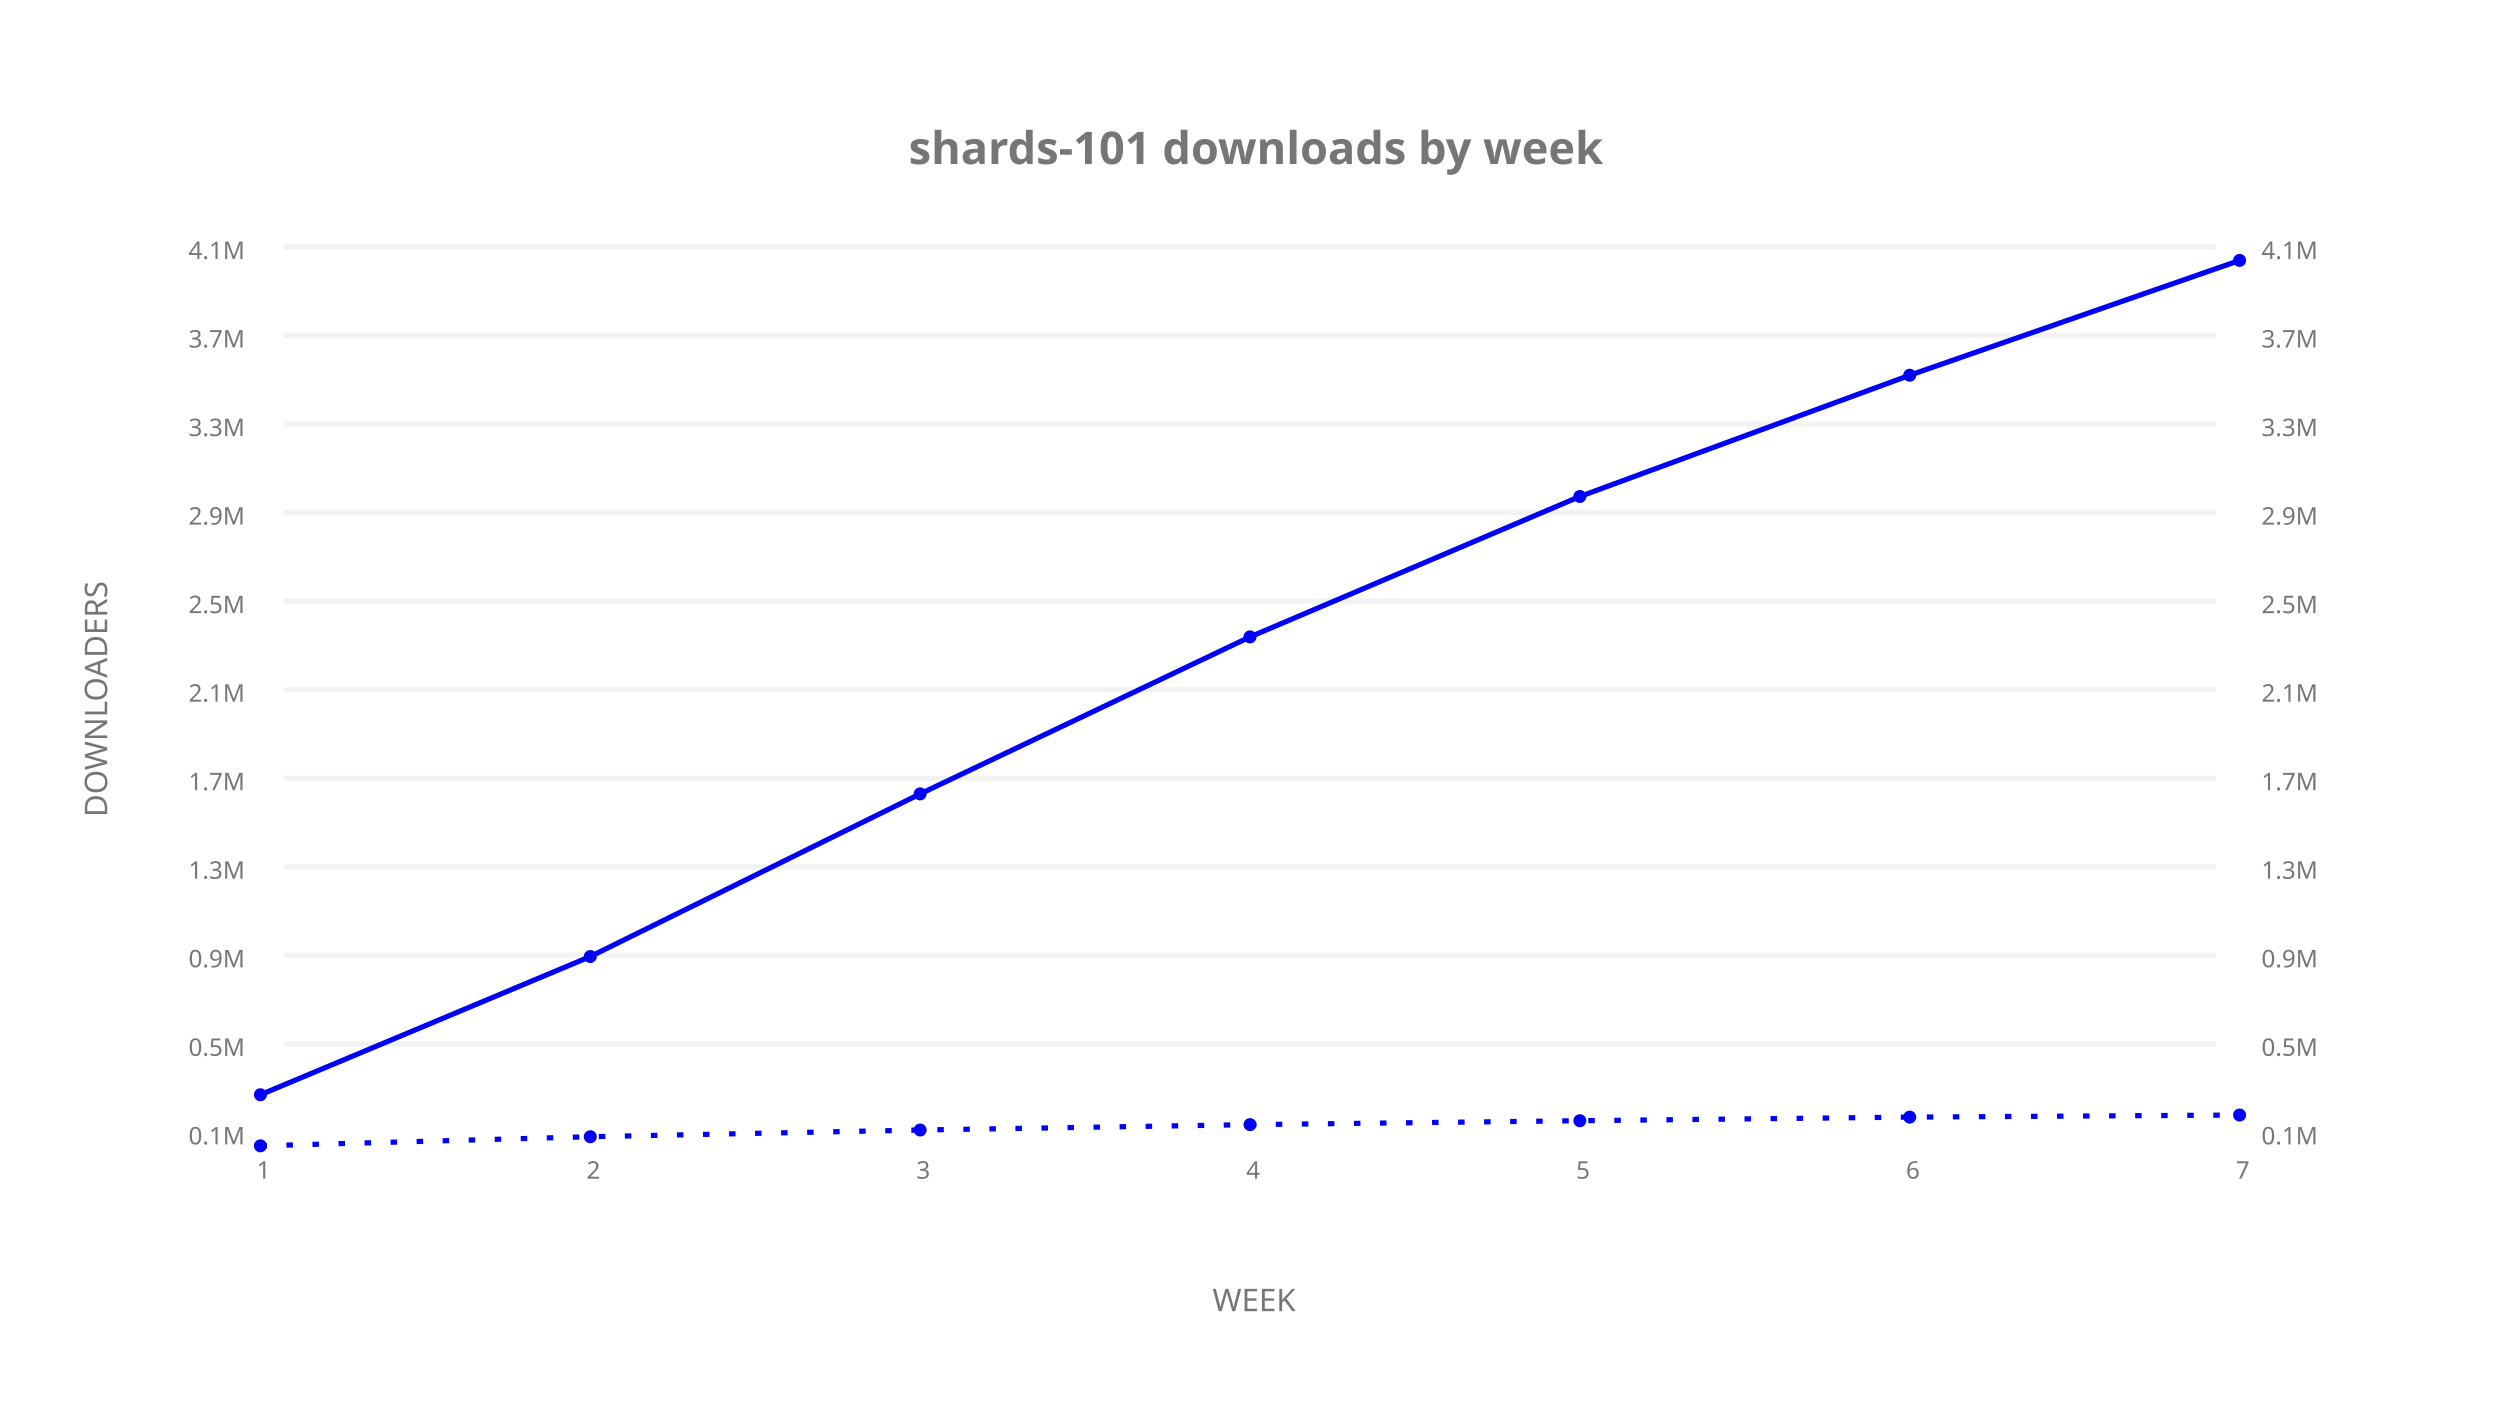
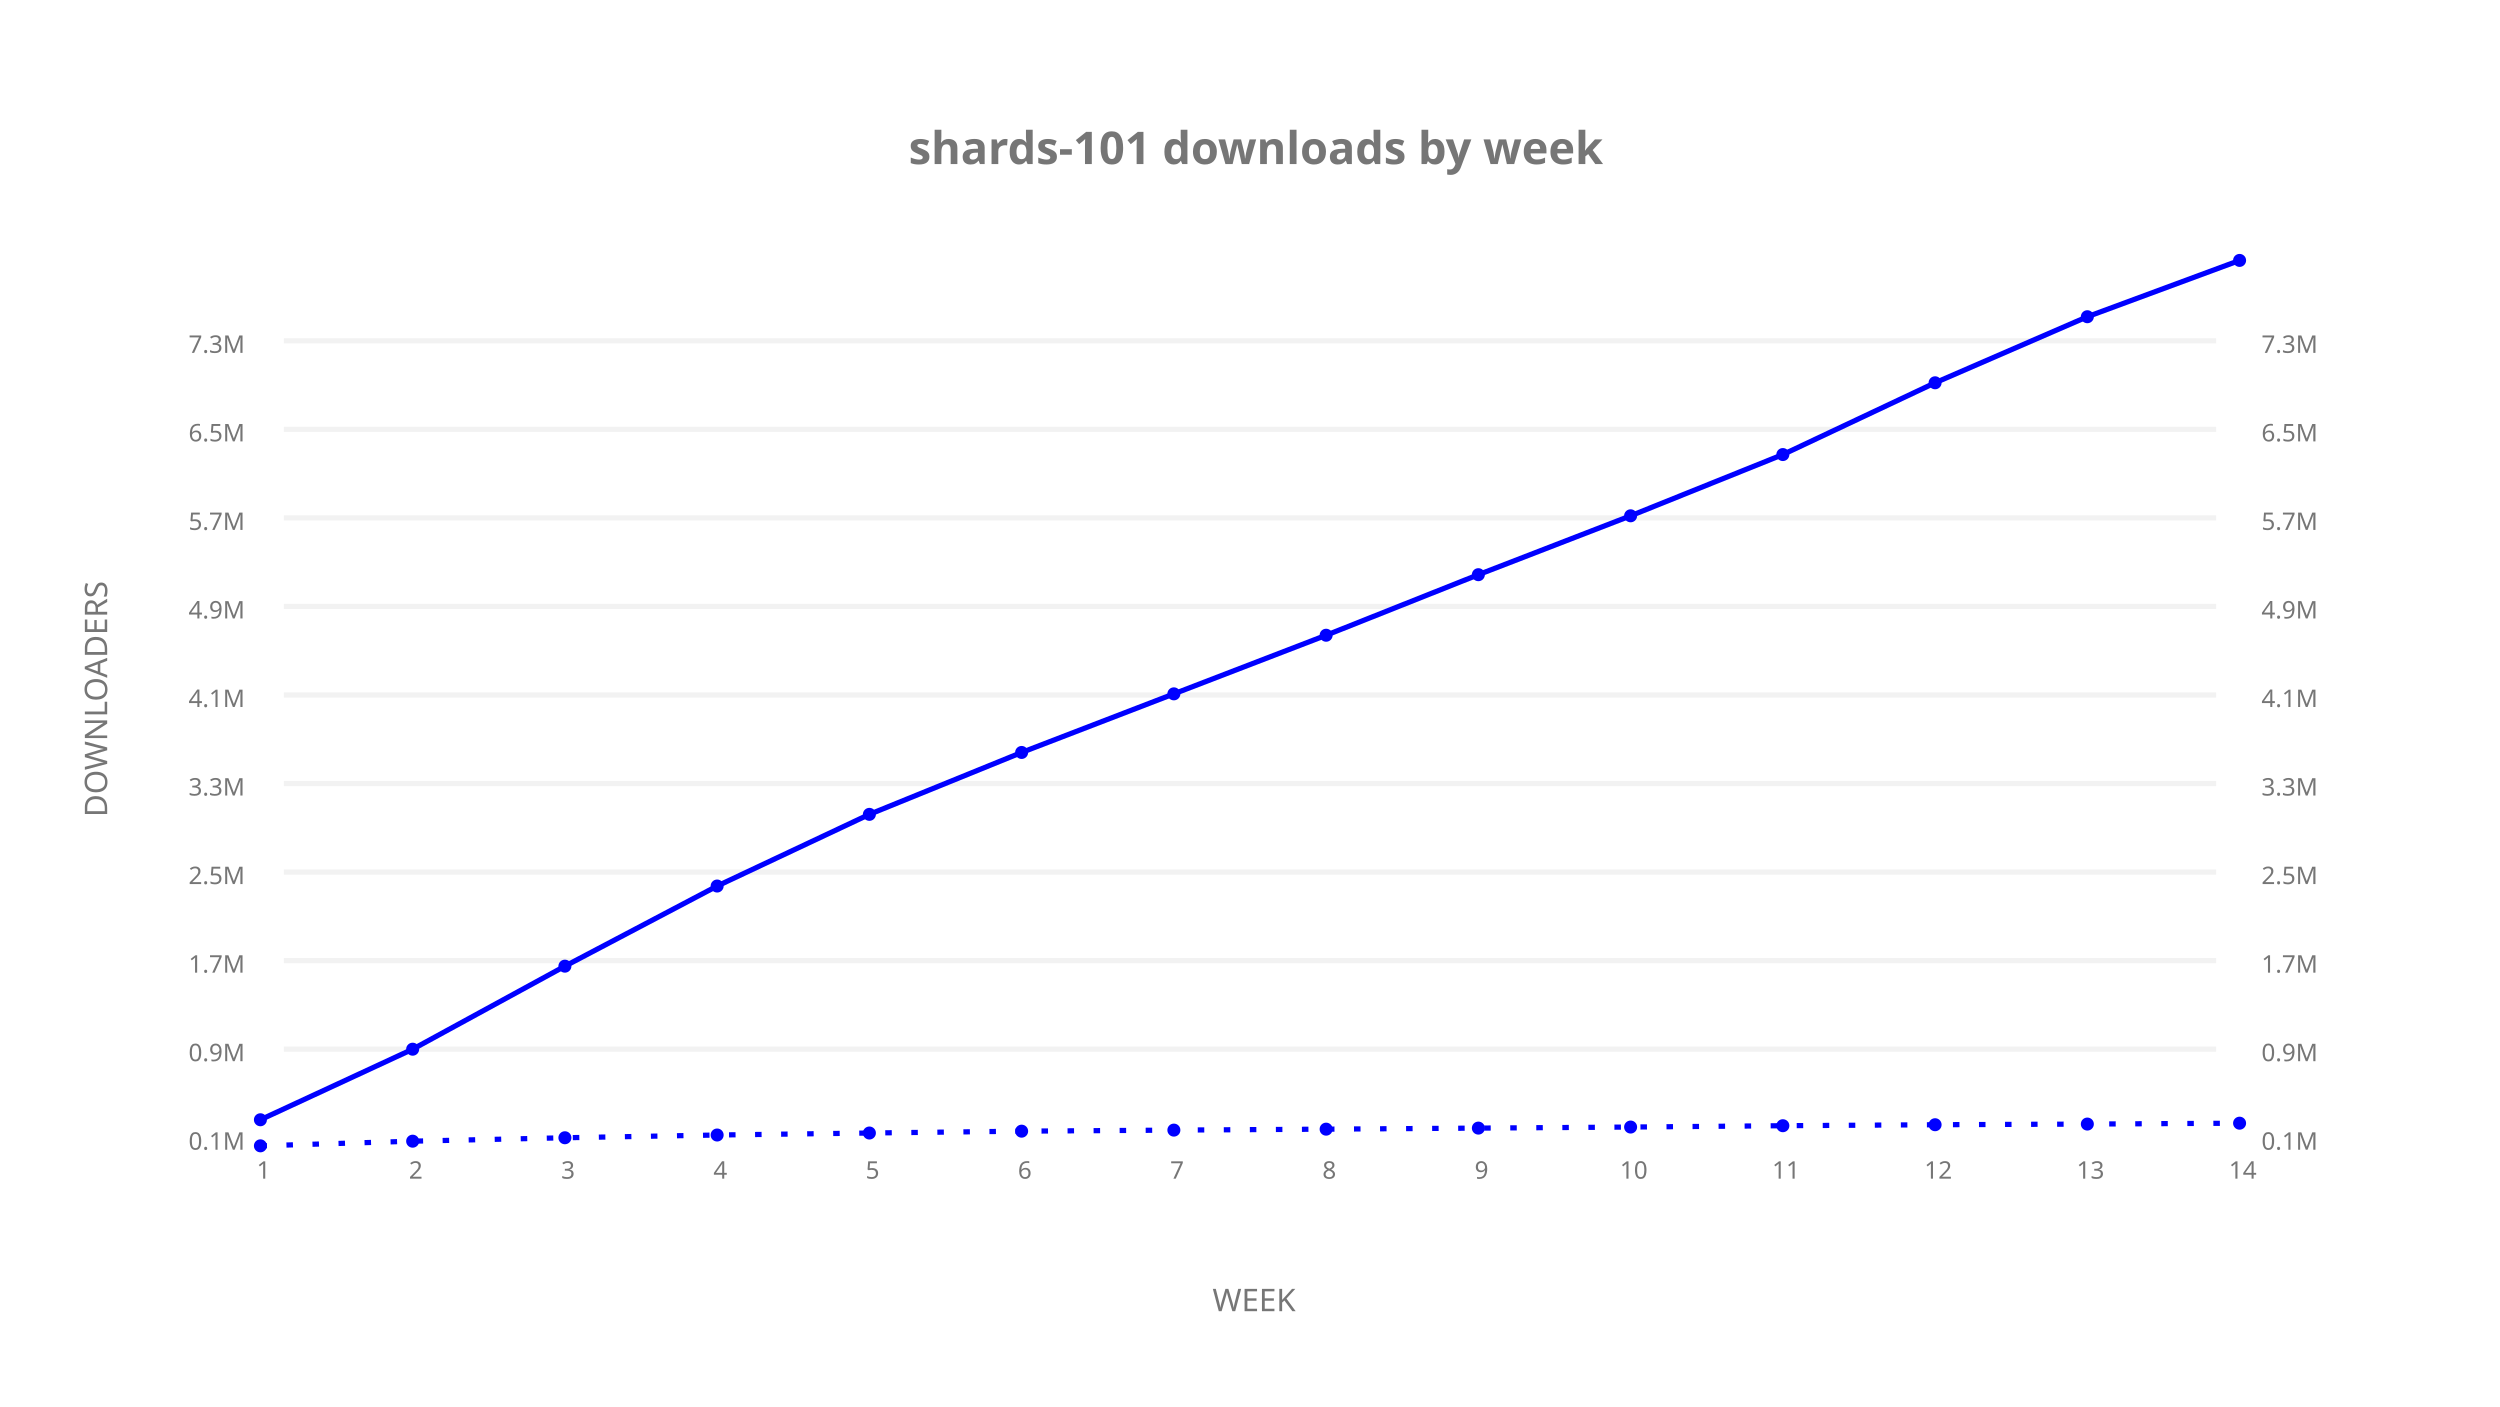
<svg xmlns="http://www.w3.org/2000/svg" xml:space="preserve" id="shards-101-downloads-by-week-shards-101-week" x="0px" y="0px" width="1920px" height="1080px" viewBox="0 0 1920 1080" enable-background="new 0 0 1920 1080" role="img">
  <g id="annotations">
    <text x="960" y="126" font-family="Atkinson Hyperlegible" font-size="26pt" text-anchor="middle" text-align="center" font-weight="600" font-style="normal" style="fill:rgb(118,118,118); fill-opacity:1; stroke:rgb(118,118,118); stroke-opacity:0; stroke-width:0.5"> shards-101 downloads by week</text>
    <g id="axes-lines">
      <text x="960" y="1007" font-family="Atkinson Hyperlegible" font-size="18pt" text-anchor="middle" text-align="center" font-weight="500" font-style="normal" style="fill:rgb(118,118,118); fill-opacity:1; stroke:rgb(118,118,118); stroke-opacity:0; stroke-width:0.5"> WEEK</text>
      <text x="73" y="540" font-family="Atkinson Hyperlegible" font-size="18pt" text-anchor="middle" text-align="center" dominant-baseline="central" font-weight="500" font-style="normal" style="fill:rgb(118,118,118); fill-opacity:1; stroke:rgb(118,118,118); stroke-opacity:0; stroke-width:0.5" transform="rotate(-90,73,540)"> DOWNLOADERS</text>
    </g>
    <g id="tic-y-label-lines">
-       <line x1="218" y1="801.65" x2="1702" y2="801.65" style="fill:rgb(0,0,255); fill-opacity:0; stroke:rgb(242,242,242); stroke-opacity:1; stroke-width:4" />
-       <line x1="218" y1="733.65" x2="1702" y2="733.65" style="fill:rgb(0,0,255); fill-opacity:0; stroke:rgb(242,242,242); stroke-opacity:1; stroke-width:4" />
-       <line x1="218" y1="665.65" x2="1702" y2="665.65" style="fill:rgb(0,0,255); fill-opacity:0; stroke:rgb(242,242,242); stroke-opacity:1; stroke-width:4" />
-       <line x1="218" y1="597.65" x2="1702" y2="597.65" style="fill:rgb(0,0,255); fill-opacity:0; stroke:rgb(242,242,242); stroke-opacity:1; stroke-width:4" />
-       <line x1="218" y1="529.65" x2="1702" y2="529.65" style="fill:rgb(0,0,255); fill-opacity:0; stroke:rgb(242,242,242); stroke-opacity:1; stroke-width:4" />
-       <line x1="218" y1="461.65" x2="1702" y2="461.65" style="fill:rgb(0,0,255); fill-opacity:0; stroke:rgb(242,242,242); stroke-opacity:1; stroke-width:4" />
-       <line x1="218" y1="393.65" x2="1702" y2="393.65" style="fill:rgb(0,0,255); fill-opacity:0; stroke:rgb(242,242,242); stroke-opacity:1; stroke-width:4" />
-       <line x1="218" y1="325.65" x2="1702" y2="325.65" style="fill:rgb(0,0,255); fill-opacity:0; stroke:rgb(242,242,242); stroke-opacity:1; stroke-width:4" />
-       <line x1="218" y1="257.65" x2="1702" y2="257.65" style="fill:rgb(0,0,255); fill-opacity:0; stroke:rgb(242,242,242); stroke-opacity:1; stroke-width:4" />
-       <line x1="218" y1="189.65" x2="1702" y2="189.65" style="fill:rgb(0,0,255); fill-opacity:0; stroke:rgb(242,242,242); stroke-opacity:1; stroke-width:4" />
+       <line x1="218" y1="805.738" x2="1702" y2="805.738" style="fill:rgb(0,0,255); fill-opacity:0; stroke:rgb(242,242,242); stroke-opacity:1; stroke-width:4" />
+       <line x1="218" y1="737.738" x2="1702" y2="737.738" style="fill:rgb(0,0,255); fill-opacity:0; stroke:rgb(242,242,242); stroke-opacity:1; stroke-width:4" />
+       <line x1="218" y1="669.738" x2="1702" y2="669.738" style="fill:rgb(0,0,255); fill-opacity:0; stroke:rgb(242,242,242); stroke-opacity:1; stroke-width:4" />
+       <line x1="218" y1="601.738" x2="1702" y2="601.738" style="fill:rgb(0,0,255); fill-opacity:0; stroke:rgb(242,242,242); stroke-opacity:1; stroke-width:4" />
+       <line x1="218" y1="533.738" x2="1702" y2="533.738" style="fill:rgb(0,0,255); fill-opacity:0; stroke:rgb(242,242,242); stroke-opacity:1; stroke-width:4" />
+       <line x1="218" y1="465.738" x2="1702" y2="465.738" style="fill:rgb(0,0,255); fill-opacity:0; stroke:rgb(242,242,242); stroke-opacity:1; stroke-width:4" />
+       <line x1="218" y1="397.738" x2="1702" y2="397.738" style="fill:rgb(0,0,255); fill-opacity:0; stroke:rgb(242,242,242); stroke-opacity:1; stroke-width:4" />
+       <line x1="218" y1="329.738" x2="1702" y2="329.738" style="fill:rgb(0,0,255); fill-opacity:0; stroke:rgb(242,242,242); stroke-opacity:1; stroke-width:4" />
+       <line x1="218" y1="261.738" x2="1702" y2="261.738" style="fill:rgb(0,0,255); fill-opacity:0; stroke:rgb(242,242,242); stroke-opacity:1; stroke-width:4" />
    </g>
    <g id="tic-x-labels">
      <text x="200" y="898" font-family="Atkinson Hyperlegible" font-size="14pt" text-anchor="middle" text-align="center" dominant-baseline="central" font-weight="400" font-style="normal" style="fill:rgb(118,118,118); fill-opacity:1; stroke:rgb(118,118,118); stroke-opacity:0; stroke-width:0.5"> 1</text>
-       <text x="453.333" y="898" font-family="Atkinson Hyperlegible" font-size="14pt" text-anchor="middle" text-align="center" dominant-baseline="central" font-weight="400" font-style="normal" style="fill:rgb(118,118,118); fill-opacity:1; stroke:rgb(118,118,118); stroke-opacity:0; stroke-width:0.5"> 2</text>
-       <text x="706.667" y="898" font-family="Atkinson Hyperlegible" font-size="14pt" text-anchor="middle" text-align="center" dominant-baseline="central" font-weight="400" font-style="normal" style="fill:rgb(118,118,118); fill-opacity:1; stroke:rgb(118,118,118); stroke-opacity:0; stroke-width:0.5"> 3</text>
-       <text x="960" y="898" font-family="Atkinson Hyperlegible" font-size="14pt" text-anchor="middle" text-align="center" dominant-baseline="central" font-weight="400" font-style="normal" style="fill:rgb(118,118,118); fill-opacity:1; stroke:rgb(118,118,118); stroke-opacity:0; stroke-width:0.5"> 4</text>
-       <text x="1213.333" y="898" font-family="Atkinson Hyperlegible" font-size="14pt" text-anchor="middle" text-align="center" dominant-baseline="central" font-weight="400" font-style="normal" style="fill:rgb(118,118,118); fill-opacity:1; stroke:rgb(118,118,118); stroke-opacity:0; stroke-width:0.5"> 5</text>
-       <text x="1466.667" y="898" font-family="Atkinson Hyperlegible" font-size="14pt" text-anchor="middle" text-align="center" dominant-baseline="central" font-weight="400" font-style="normal" style="fill:rgb(118,118,118); fill-opacity:1; stroke:rgb(118,118,118); stroke-opacity:0; stroke-width:0.5"> 6</text>
-       <text x="1720" y="898" font-family="Atkinson Hyperlegible" font-size="14pt" text-anchor="middle" text-align="center" dominant-baseline="central" font-weight="400" font-style="normal" style="fill:rgb(118,118,118); fill-opacity:1; stroke:rgb(118,118,118); stroke-opacity:0; stroke-width:0.5"> 7</text>
+       <text x="316.923" y="898" font-family="Atkinson Hyperlegible" font-size="14pt" text-anchor="middle" text-align="center" dominant-baseline="central" font-weight="400" font-style="normal" style="fill:rgb(118,118,118); fill-opacity:1; stroke:rgb(118,118,118); stroke-opacity:0; stroke-width:0.5"> 2</text>
+       <text x="433.846" y="898" font-family="Atkinson Hyperlegible" font-size="14pt" text-anchor="middle" text-align="center" dominant-baseline="central" font-weight="400" font-style="normal" style="fill:rgb(118,118,118); fill-opacity:1; stroke:rgb(118,118,118); stroke-opacity:0; stroke-width:0.5"> 3</text>
+       <text x="550.769" y="898" font-family="Atkinson Hyperlegible" font-size="14pt" text-anchor="middle" text-align="center" dominant-baseline="central" font-weight="400" font-style="normal" style="fill:rgb(118,118,118); fill-opacity:1; stroke:rgb(118,118,118); stroke-opacity:0; stroke-width:0.5"> 4</text>
+       <text x="667.692" y="898" font-family="Atkinson Hyperlegible" font-size="14pt" text-anchor="middle" text-align="center" dominant-baseline="central" font-weight="400" font-style="normal" style="fill:rgb(118,118,118); fill-opacity:1; stroke:rgb(118,118,118); stroke-opacity:0; stroke-width:0.5"> 5</text>
+       <text x="784.615" y="898" font-family="Atkinson Hyperlegible" font-size="14pt" text-anchor="middle" text-align="center" dominant-baseline="central" font-weight="400" font-style="normal" style="fill:rgb(118,118,118); fill-opacity:1; stroke:rgb(118,118,118); stroke-opacity:0; stroke-width:0.5"> 6</text>
+       <text x="901.538" y="898" font-family="Atkinson Hyperlegible" font-size="14pt" text-anchor="middle" text-align="center" dominant-baseline="central" font-weight="400" font-style="normal" style="fill:rgb(118,118,118); fill-opacity:1; stroke:rgb(118,118,118); stroke-opacity:0; stroke-width:0.5"> 7</text>
+       <text x="1018.462" y="898" font-family="Atkinson Hyperlegible" font-size="14pt" text-anchor="middle" text-align="center" dominant-baseline="central" font-weight="400" font-style="normal" style="fill:rgb(118,118,118); fill-opacity:1; stroke:rgb(118,118,118); stroke-opacity:0; stroke-width:0.5"> 8</text>
+       <text x="1135.385" y="898" font-family="Atkinson Hyperlegible" font-size="14pt" text-anchor="middle" text-align="center" dominant-baseline="central" font-weight="400" font-style="normal" style="fill:rgb(118,118,118); fill-opacity:1; stroke:rgb(118,118,118); stroke-opacity:0; stroke-width:0.5"> 9</text>
+       <text x="1252.308" y="898" font-family="Atkinson Hyperlegible" font-size="14pt" text-anchor="middle" text-align="center" dominant-baseline="central" font-weight="400" font-style="normal" style="fill:rgb(118,118,118); fill-opacity:1; stroke:rgb(118,118,118); stroke-opacity:0; stroke-width:0.5"> 10</text>
+       <text x="1369.231" y="898" font-family="Atkinson Hyperlegible" font-size="14pt" text-anchor="middle" text-align="center" dominant-baseline="central" font-weight="400" font-style="normal" style="fill:rgb(118,118,118); fill-opacity:1; stroke:rgb(118,118,118); stroke-opacity:0; stroke-width:0.5"> 11</text>
+       <text x="1486.154" y="898" font-family="Atkinson Hyperlegible" font-size="14pt" text-anchor="middle" text-align="center" dominant-baseline="central" font-weight="400" font-style="normal" style="fill:rgb(118,118,118); fill-opacity:1; stroke:rgb(118,118,118); stroke-opacity:0; stroke-width:0.5"> 12</text>
+       <text x="1603.077" y="898" font-family="Atkinson Hyperlegible" font-size="14pt" text-anchor="middle" text-align="center" dominant-baseline="central" font-weight="400" font-style="normal" style="fill:rgb(118,118,118); fill-opacity:1; stroke:rgb(118,118,118); stroke-opacity:0; stroke-width:0.5"> 13</text>
+       <text x="1720" y="898" font-family="Atkinson Hyperlegible" font-size="14pt" text-anchor="middle" text-align="center" dominant-baseline="central" font-weight="400" font-style="normal" style="fill:rgb(118,118,118); fill-opacity:1; stroke:rgb(118,118,118); stroke-opacity:0; stroke-width:0.5"> 14</text>
    </g>
    <g id="tic-y-labels">
-       <text x="164" y="871.65" font-family="Atkinson Hyperlegible" font-size="14pt" text-anchor="middle" text-align="center" dominant-baseline="central" font-weight="400" font-style="normal" style="fill:rgb(118,118,118); fill-opacity:1; stroke:rgb(118,118,118); stroke-opacity:0; stroke-width:0.5"> 0.1M</text>
-       <text x="1756" y="871.65" font-family="Atkinson Hyperlegible" font-size="14pt" text-anchor="middle" text-align="center" dominant-baseline="central" font-weight="400" font-style="normal" style="fill:rgb(118,118,118); fill-opacity:1; stroke:rgb(118,118,118); stroke-opacity:0; stroke-width:0.5"> 0.1M</text>
-       <text x="164" y="803.65" font-family="Atkinson Hyperlegible" font-size="14pt" text-anchor="middle" text-align="center" dominant-baseline="central" font-weight="400" font-style="normal" style="fill:rgb(118,118,118); fill-opacity:1; stroke:rgb(118,118,118); stroke-opacity:0; stroke-width:0.5"> 0.5M</text>
-       <text x="1756" y="803.65" font-family="Atkinson Hyperlegible" font-size="14pt" text-anchor="middle" text-align="center" dominant-baseline="central" font-weight="400" font-style="normal" style="fill:rgb(118,118,118); fill-opacity:1; stroke:rgb(118,118,118); stroke-opacity:0; stroke-width:0.5"> 0.5M</text>
-       <text x="164" y="735.65" font-family="Atkinson Hyperlegible" font-size="14pt" text-anchor="middle" text-align="center" dominant-baseline="central" font-weight="400" font-style="normal" style="fill:rgb(118,118,118); fill-opacity:1; stroke:rgb(118,118,118); stroke-opacity:0; stroke-width:0.5"> 0.9M</text>
-       <text x="1756" y="735.65" font-family="Atkinson Hyperlegible" font-size="14pt" text-anchor="middle" text-align="center" dominant-baseline="central" font-weight="400" font-style="normal" style="fill:rgb(118,118,118); fill-opacity:1; stroke:rgb(118,118,118); stroke-opacity:0; stroke-width:0.5"> 0.9M</text>
-       <text x="164" y="667.65" font-family="Atkinson Hyperlegible" font-size="14pt" text-anchor="middle" text-align="center" dominant-baseline="central" font-weight="400" font-style="normal" style="fill:rgb(118,118,118); fill-opacity:1; stroke:rgb(118,118,118); stroke-opacity:0; stroke-width:0.5"> 1.3M</text>
-       <text x="1756" y="667.65" font-family="Atkinson Hyperlegible" font-size="14pt" text-anchor="middle" text-align="center" dominant-baseline="central" font-weight="400" font-style="normal" style="fill:rgb(118,118,118); fill-opacity:1; stroke:rgb(118,118,118); stroke-opacity:0; stroke-width:0.5"> 1.3M</text>
-       <text x="164" y="599.65" font-family="Atkinson Hyperlegible" font-size="14pt" text-anchor="middle" text-align="center" dominant-baseline="central" font-weight="400" font-style="normal" style="fill:rgb(118,118,118); fill-opacity:1; stroke:rgb(118,118,118); stroke-opacity:0; stroke-width:0.5"> 1.7M</text>
-       <text x="1756" y="599.65" font-family="Atkinson Hyperlegible" font-size="14pt" text-anchor="middle" text-align="center" dominant-baseline="central" font-weight="400" font-style="normal" style="fill:rgb(118,118,118); fill-opacity:1; stroke:rgb(118,118,118); stroke-opacity:0; stroke-width:0.5"> 1.7M</text>
-       <text x="164" y="531.65" font-family="Atkinson Hyperlegible" font-size="14pt" text-anchor="middle" text-align="center" dominant-baseline="central" font-weight="400" font-style="normal" style="fill:rgb(118,118,118); fill-opacity:1; stroke:rgb(118,118,118); stroke-opacity:0; stroke-width:0.5"> 2.1M</text>
-       <text x="1756" y="531.65" font-family="Atkinson Hyperlegible" font-size="14pt" text-anchor="middle" text-align="center" dominant-baseline="central" font-weight="400" font-style="normal" style="fill:rgb(118,118,118); fill-opacity:1; stroke:rgb(118,118,118); stroke-opacity:0; stroke-width:0.5"> 2.1M</text>
-       <text x="164" y="463.65" font-family="Atkinson Hyperlegible" font-size="14pt" text-anchor="middle" text-align="center" dominant-baseline="central" font-weight="400" font-style="normal" style="fill:rgb(118,118,118); fill-opacity:1; stroke:rgb(118,118,118); stroke-opacity:0; stroke-width:0.5"> 2.5M</text>
-       <text x="1756" y="463.65" font-family="Atkinson Hyperlegible" font-size="14pt" text-anchor="middle" text-align="center" dominant-baseline="central" font-weight="400" font-style="normal" style="fill:rgb(118,118,118); fill-opacity:1; stroke:rgb(118,118,118); stroke-opacity:0; stroke-width:0.5"> 2.5M</text>
-       <text x="164" y="395.65" font-family="Atkinson Hyperlegible" font-size="14pt" text-anchor="middle" text-align="center" dominant-baseline="central" font-weight="400" font-style="normal" style="fill:rgb(118,118,118); fill-opacity:1; stroke:rgb(118,118,118); stroke-opacity:0; stroke-width:0.5"> 2.9M</text>
-       <text x="1756" y="395.65" font-family="Atkinson Hyperlegible" font-size="14pt" text-anchor="middle" text-align="center" dominant-baseline="central" font-weight="400" font-style="normal" style="fill:rgb(118,118,118); fill-opacity:1; stroke:rgb(118,118,118); stroke-opacity:0; stroke-width:0.5"> 2.9M</text>
-       <text x="164" y="327.65" font-family="Atkinson Hyperlegible" font-size="14pt" text-anchor="middle" text-align="center" dominant-baseline="central" font-weight="400" font-style="normal" style="fill:rgb(118,118,118); fill-opacity:1; stroke:rgb(118,118,118); stroke-opacity:0; stroke-width:0.5"> 3.3M</text>
-       <text x="1756" y="327.65" font-family="Atkinson Hyperlegible" font-size="14pt" text-anchor="middle" text-align="center" dominant-baseline="central" font-weight="400" font-style="normal" style="fill:rgb(118,118,118); fill-opacity:1; stroke:rgb(118,118,118); stroke-opacity:0; stroke-width:0.5"> 3.3M</text>
-       <text x="164" y="259.65" font-family="Atkinson Hyperlegible" font-size="14pt" text-anchor="middle" text-align="center" dominant-baseline="central" font-weight="400" font-style="normal" style="fill:rgb(118,118,118); fill-opacity:1; stroke:rgb(118,118,118); stroke-opacity:0; stroke-width:0.5"> 3.7M</text>
-       <text x="1756" y="259.65" font-family="Atkinson Hyperlegible" font-size="14pt" text-anchor="middle" text-align="center" dominant-baseline="central" font-weight="400" font-style="normal" style="fill:rgb(118,118,118); fill-opacity:1; stroke:rgb(118,118,118); stroke-opacity:0; stroke-width:0.5"> 3.7M</text>
-       <text x="164" y="191.65" font-family="Atkinson Hyperlegible" font-size="14pt" text-anchor="middle" text-align="center" dominant-baseline="central" font-weight="400" font-style="normal" style="fill:rgb(118,118,118); fill-opacity:1; stroke:rgb(118,118,118); stroke-opacity:0; stroke-width:0.5"> 4.1M</text>
-       <text x="1756" y="191.65" font-family="Atkinson Hyperlegible" font-size="14pt" text-anchor="middle" text-align="center" dominant-baseline="central" font-weight="400" font-style="normal" style="fill:rgb(118,118,118); fill-opacity:1; stroke:rgb(118,118,118); stroke-opacity:0; stroke-width:0.5"> 4.1M</text>
+       <text x="164" y="875.738" font-family="Atkinson Hyperlegible" font-size="14pt" text-anchor="middle" text-align="center" dominant-baseline="central" font-weight="400" font-style="normal" style="fill:rgb(118,118,118); fill-opacity:1; stroke:rgb(118,118,118); stroke-opacity:0; stroke-width:0.5"> 0.1M</text>
+       <text x="1756" y="875.738" font-family="Atkinson Hyperlegible" font-size="14pt" text-anchor="middle" text-align="center" dominant-baseline="central" font-weight="400" font-style="normal" style="fill:rgb(118,118,118); fill-opacity:1; stroke:rgb(118,118,118); stroke-opacity:0; stroke-width:0.5"> 0.1M</text>
+       <text x="164" y="807.738" font-family="Atkinson Hyperlegible" font-size="14pt" text-anchor="middle" text-align="center" dominant-baseline="central" font-weight="400" font-style="normal" style="fill:rgb(118,118,118); fill-opacity:1; stroke:rgb(118,118,118); stroke-opacity:0; stroke-width:0.5"> 0.9M</text>
+       <text x="1756" y="807.738" font-family="Atkinson Hyperlegible" font-size="14pt" text-anchor="middle" text-align="center" dominant-baseline="central" font-weight="400" font-style="normal" style="fill:rgb(118,118,118); fill-opacity:1; stroke:rgb(118,118,118); stroke-opacity:0; stroke-width:0.5"> 0.9M</text>
+       <text x="164" y="739.738" font-family="Atkinson Hyperlegible" font-size="14pt" text-anchor="middle" text-align="center" dominant-baseline="central" font-weight="400" font-style="normal" style="fill:rgb(118,118,118); fill-opacity:1; stroke:rgb(118,118,118); stroke-opacity:0; stroke-width:0.5"> 1.7M</text>
+       <text x="1756" y="739.738" font-family="Atkinson Hyperlegible" font-size="14pt" text-anchor="middle" text-align="center" dominant-baseline="central" font-weight="400" font-style="normal" style="fill:rgb(118,118,118); fill-opacity:1; stroke:rgb(118,118,118); stroke-opacity:0; stroke-width:0.5"> 1.7M</text>
+       <text x="164" y="671.738" font-family="Atkinson Hyperlegible" font-size="14pt" text-anchor="middle" text-align="center" dominant-baseline="central" font-weight="400" font-style="normal" style="fill:rgb(118,118,118); fill-opacity:1; stroke:rgb(118,118,118); stroke-opacity:0; stroke-width:0.5"> 2.5M</text>
+       <text x="1756" y="671.738" font-family="Atkinson Hyperlegible" font-size="14pt" text-anchor="middle" text-align="center" dominant-baseline="central" font-weight="400" font-style="normal" style="fill:rgb(118,118,118); fill-opacity:1; stroke:rgb(118,118,118); stroke-opacity:0; stroke-width:0.5"> 2.5M</text>
+       <text x="164" y="603.738" font-family="Atkinson Hyperlegible" font-size="14pt" text-anchor="middle" text-align="center" dominant-baseline="central" font-weight="400" font-style="normal" style="fill:rgb(118,118,118); fill-opacity:1; stroke:rgb(118,118,118); stroke-opacity:0; stroke-width:0.5"> 3.3M</text>
+       <text x="1756" y="603.738" font-family="Atkinson Hyperlegible" font-size="14pt" text-anchor="middle" text-align="center" dominant-baseline="central" font-weight="400" font-style="normal" style="fill:rgb(118,118,118); fill-opacity:1; stroke:rgb(118,118,118); stroke-opacity:0; stroke-width:0.5"> 3.3M</text>
+       <text x="164" y="535.738" font-family="Atkinson Hyperlegible" font-size="14pt" text-anchor="middle" text-align="center" dominant-baseline="central" font-weight="400" font-style="normal" style="fill:rgb(118,118,118); fill-opacity:1; stroke:rgb(118,118,118); stroke-opacity:0; stroke-width:0.5"> 4.1M</text>
+       <text x="1756" y="535.738" font-family="Atkinson Hyperlegible" font-size="14pt" text-anchor="middle" text-align="center" dominant-baseline="central" font-weight="400" font-style="normal" style="fill:rgb(118,118,118); fill-opacity:1; stroke:rgb(118,118,118); stroke-opacity:0; stroke-width:0.5"> 4.1M</text>
+       <text x="164" y="467.738" font-family="Atkinson Hyperlegible" font-size="14pt" text-anchor="middle" text-align="center" dominant-baseline="central" font-weight="400" font-style="normal" style="fill:rgb(118,118,118); fill-opacity:1; stroke:rgb(118,118,118); stroke-opacity:0; stroke-width:0.5"> 4.9M</text>
+       <text x="1756" y="467.738" font-family="Atkinson Hyperlegible" font-size="14pt" text-anchor="middle" text-align="center" dominant-baseline="central" font-weight="400" font-style="normal" style="fill:rgb(118,118,118); fill-opacity:1; stroke:rgb(118,118,118); stroke-opacity:0; stroke-width:0.5"> 4.9M</text>
+       <text x="164" y="399.738" font-family="Atkinson Hyperlegible" font-size="14pt" text-anchor="middle" text-align="center" dominant-baseline="central" font-weight="400" font-style="normal" style="fill:rgb(118,118,118); fill-opacity:1; stroke:rgb(118,118,118); stroke-opacity:0; stroke-width:0.5"> 5.7M</text>
+       <text x="1756" y="399.738" font-family="Atkinson Hyperlegible" font-size="14pt" text-anchor="middle" text-align="center" dominant-baseline="central" font-weight="400" font-style="normal" style="fill:rgb(118,118,118); fill-opacity:1; stroke:rgb(118,118,118); stroke-opacity:0; stroke-width:0.5"> 5.7M</text>
+       <text x="164" y="331.738" font-family="Atkinson Hyperlegible" font-size="14pt" text-anchor="middle" text-align="center" dominant-baseline="central" font-weight="400" font-style="normal" style="fill:rgb(118,118,118); fill-opacity:1; stroke:rgb(118,118,118); stroke-opacity:0; stroke-width:0.5"> 6.5M</text>
+       <text x="1756" y="331.738" font-family="Atkinson Hyperlegible" font-size="14pt" text-anchor="middle" text-align="center" dominant-baseline="central" font-weight="400" font-style="normal" style="fill:rgb(118,118,118); fill-opacity:1; stroke:rgb(118,118,118); stroke-opacity:0; stroke-width:0.5"> 6.5M</text>
+       <text x="164" y="263.738" font-family="Atkinson Hyperlegible" font-size="14pt" text-anchor="middle" text-align="center" dominant-baseline="central" font-weight="400" font-style="normal" style="fill:rgb(118,118,118); fill-opacity:1; stroke:rgb(118,118,118); stroke-opacity:0; stroke-width:0.5"> 7.3M</text>
+       <text x="1756" y="263.738" font-family="Atkinson Hyperlegible" font-size="14pt" text-anchor="middle" text-align="center" dominant-baseline="central" font-weight="400" font-style="normal" style="fill:rgb(118,118,118); fill-opacity:1; stroke:rgb(118,118,118); stroke-opacity:0; stroke-width:0.5"> 7.3M</text>
    </g>
  </g>
  <g id="polyline-shards-101 downloads by week">
-     <polyline points="200,840.77 453.333,734.617 706.667,609.703 960,489.132 1213.33,381.299 1466.67,288.171 1720,200 " style="fill:rgb(0,0,255); fill-opacity:0; stroke:rgb(0,0,255); stroke-opacity:1; stroke-width:4" />
+     <polyline points="200,859.974 316.923,805.786 433.846,742.02 550.769,680.472 667.692,625.426 784.615,577.887 901.538,532.878 1018.46,487.868 1135.38,441.36 1252.31,396.135 1369.23,349.1 1486.15,293.98 1603.08,243.247 1720,200 " style="fill:rgb(0,0,255); fill-opacity:0; stroke:rgb(0,0,255); stroke-opacity:1; stroke-width:4" />
  </g>
  <g id="markers-shards-101 downloads by week">
-     <circle cx="200" cy="840.77" r="5" style="fill:rgb(0,0,255); fill-opacity:1; stroke:rgb(0,0,255); stroke-opacity:0; stroke-width:4">
+     <circle cx="200" cy="859.974" r="5" style="fill:rgb(0,0,255); fill-opacity:1; stroke:rgb(0,0,255); stroke-opacity:0; stroke-width:4">
</circle>
-     <circle cx="453.333" cy="734.617" r="5" style="fill:rgb(0,0,255); fill-opacity:1; stroke:rgb(0,0,255); stroke-opacity:0; stroke-width:4">
+     <circle cx="316.923" cy="805.786" r="5" style="fill:rgb(0,0,255); fill-opacity:1; stroke:rgb(0,0,255); stroke-opacity:0; stroke-width:4">
</circle>
-     <circle cx="706.667" cy="609.703" r="5" style="fill:rgb(0,0,255); fill-opacity:1; stroke:rgb(0,0,255); stroke-opacity:0; stroke-width:4">
+     <circle cx="433.846" cy="742.02" r="5" style="fill:rgb(0,0,255); fill-opacity:1; stroke:rgb(0,0,255); stroke-opacity:0; stroke-width:4">
</circle>
-     <circle cx="960" cy="489.132" r="5" style="fill:rgb(0,0,255); fill-opacity:1; stroke:rgb(0,0,255); stroke-opacity:0; stroke-width:4">
+     <circle cx="550.769" cy="680.472" r="5" style="fill:rgb(0,0,255); fill-opacity:1; stroke:rgb(0,0,255); stroke-opacity:0; stroke-width:4">
</circle>
-     <circle cx="1213.333" cy="381.299" r="5" style="fill:rgb(0,0,255); fill-opacity:1; stroke:rgb(0,0,255); stroke-opacity:0; stroke-width:4">
+     <circle cx="667.692" cy="625.426" r="5" style="fill:rgb(0,0,255); fill-opacity:1; stroke:rgb(0,0,255); stroke-opacity:0; stroke-width:4">
</circle>
-     <circle cx="1466.667" cy="288.171" r="5" style="fill:rgb(0,0,255); fill-opacity:1; stroke:rgb(0,0,255); stroke-opacity:0; stroke-width:4">
+     <circle cx="784.615" cy="577.887" r="5" style="fill:rgb(0,0,255); fill-opacity:1; stroke:rgb(0,0,255); stroke-opacity:0; stroke-width:4">
+ </circle>
+     <circle cx="901.538" cy="532.878" r="5" style="fill:rgb(0,0,255); fill-opacity:1; stroke:rgb(0,0,255); stroke-opacity:0; stroke-width:4">
+ </circle>
+     <circle cx="1018.462" cy="487.868" r="5" style="fill:rgb(0,0,255); fill-opacity:1; stroke:rgb(0,0,255); stroke-opacity:0; stroke-width:4">
+ </circle>
+     <circle cx="1135.385" cy="441.36" r="5" style="fill:rgb(0,0,255); fill-opacity:1; stroke:rgb(0,0,255); stroke-opacity:0; stroke-width:4">
+ </circle>
+     <circle cx="1252.308" cy="396.135" r="5" style="fill:rgb(0,0,255); fill-opacity:1; stroke:rgb(0,0,255); stroke-opacity:0; stroke-width:4">
+ </circle>
+     <circle cx="1369.231" cy="349.1" r="5" style="fill:rgb(0,0,255); fill-opacity:1; stroke:rgb(0,0,255); stroke-opacity:0; stroke-width:4">
+ </circle>
+     <circle cx="1486.154" cy="293.98" r="5" style="fill:rgb(0,0,255); fill-opacity:1; stroke:rgb(0,0,255); stroke-opacity:0; stroke-width:4">
+ </circle>
+     <circle cx="1603.077" cy="243.247" r="5" style="fill:rgb(0,0,255); fill-opacity:1; stroke:rgb(0,0,255); stroke-opacity:0; stroke-width:4">
</circle>
    <circle cx="1720" cy="200" r="5" style="fill:rgb(0,0,255); fill-opacity:1; stroke:rgb(0,0,255); stroke-opacity:0; stroke-width:4">
</circle>
  </g>
  <g id="polyline-shards-101 downloads by week uploaders">
-     <polyline points="200,880 453.333,873.006 706.667,867.851 960,863.723 1213.33,860.72 1466.67,857.943 1720,856.347 " stroke-dasharray="5 15" style="fill:rgb(0,0,255); fill-opacity:0; stroke:rgb(0,0,255); stroke-opacity:1; stroke-width:4" />
+     <polyline points="200,880 316.923,876.43 433.846,873.798 550.769,871.691 667.692,870.158 784.615,868.74 901.538,867.926 1018.46,867.195 1135.38,866.387 1252.31,865.577 1369.23,864.55 1486.15,863.789 1603.08,863.282 1720,862.61 " stroke-dasharray="5 15" style="fill:rgb(0,0,255); fill-opacity:0; stroke:rgb(0,0,255); stroke-opacity:1; stroke-width:4" />
  </g>
  <g id="markers-shards-101 downloads by week uploaders">
    <circle cx="200" cy="880" r="5" style="fill:rgb(0,0,255); fill-opacity:1; stroke:rgb(0,0,255); stroke-opacity:0; stroke-width:4">
</circle>
-     <circle cx="453.333" cy="873.006" r="5" style="fill:rgb(0,0,255); fill-opacity:1; stroke:rgb(0,0,255); stroke-opacity:0; stroke-width:4">
+     <circle cx="316.923" cy="876.43" r="5" style="fill:rgb(0,0,255); fill-opacity:1; stroke:rgb(0,0,255); stroke-opacity:0; stroke-width:4">
</circle>
-     <circle cx="706.667" cy="867.851" r="5" style="fill:rgb(0,0,255); fill-opacity:1; stroke:rgb(0,0,255); stroke-opacity:0; stroke-width:4">
+     <circle cx="433.846" cy="873.798" r="5" style="fill:rgb(0,0,255); fill-opacity:1; stroke:rgb(0,0,255); stroke-opacity:0; stroke-width:4">
</circle>
-     <circle cx="960" cy="863.723" r="5" style="fill:rgb(0,0,255); fill-opacity:1; stroke:rgb(0,0,255); stroke-opacity:0; stroke-width:4">
+     <circle cx="550.769" cy="871.691" r="5" style="fill:rgb(0,0,255); fill-opacity:1; stroke:rgb(0,0,255); stroke-opacity:0; stroke-width:4">
</circle>
-     <circle cx="1213.333" cy="860.72" r="5" style="fill:rgb(0,0,255); fill-opacity:1; stroke:rgb(0,0,255); stroke-opacity:0; stroke-width:4">
+     <circle cx="667.692" cy="870.158" r="5" style="fill:rgb(0,0,255); fill-opacity:1; stroke:rgb(0,0,255); stroke-opacity:0; stroke-width:4">
</circle>
-     <circle cx="1466.667" cy="857.943" r="5" style="fill:rgb(0,0,255); fill-opacity:1; stroke:rgb(0,0,255); stroke-opacity:0; stroke-width:4">
+     <circle cx="784.615" cy="868.74" r="5" style="fill:rgb(0,0,255); fill-opacity:1; stroke:rgb(0,0,255); stroke-opacity:0; stroke-width:4">
</circle>
-     <circle cx="1720" cy="856.347" r="5" style="fill:rgb(0,0,255); fill-opacity:1; stroke:rgb(0,0,255); stroke-opacity:0; stroke-width:4">
+     <circle cx="901.538" cy="867.926" r="5" style="fill:rgb(0,0,255); fill-opacity:1; stroke:rgb(0,0,255); stroke-opacity:0; stroke-width:4">
+ </circle>
+     <circle cx="1018.462" cy="867.195" r="5" style="fill:rgb(0,0,255); fill-opacity:1; stroke:rgb(0,0,255); stroke-opacity:0; stroke-width:4">
+ </circle>
+     <circle cx="1135.385" cy="866.387" r="5" style="fill:rgb(0,0,255); fill-opacity:1; stroke:rgb(0,0,255); stroke-opacity:0; stroke-width:4">
+ </circle>
+     <circle cx="1252.308" cy="865.577" r="5" style="fill:rgb(0,0,255); fill-opacity:1; stroke:rgb(0,0,255); stroke-opacity:0; stroke-width:4">
+ </circle>
+     <circle cx="1369.231" cy="864.55" r="5" style="fill:rgb(0,0,255); fill-opacity:1; stroke:rgb(0,0,255); stroke-opacity:0; stroke-width:4">
+ </circle>
+     <circle cx="1486.154" cy="863.789" r="5" style="fill:rgb(0,0,255); fill-opacity:1; stroke:rgb(0,0,255); stroke-opacity:0; stroke-width:4">
+ </circle>
+     <circle cx="1603.077" cy="863.282" r="5" style="fill:rgb(0,0,255); fill-opacity:1; stroke:rgb(0,0,255); stroke-opacity:0; stroke-width:4">
+ </circle>
+     <circle cx="1720" cy="862.61" r="5" style="fill:rgb(0,0,255); fill-opacity:1; stroke:rgb(0,0,255); stroke-opacity:0; stroke-width:4">
</circle>
  </g>
</svg>
